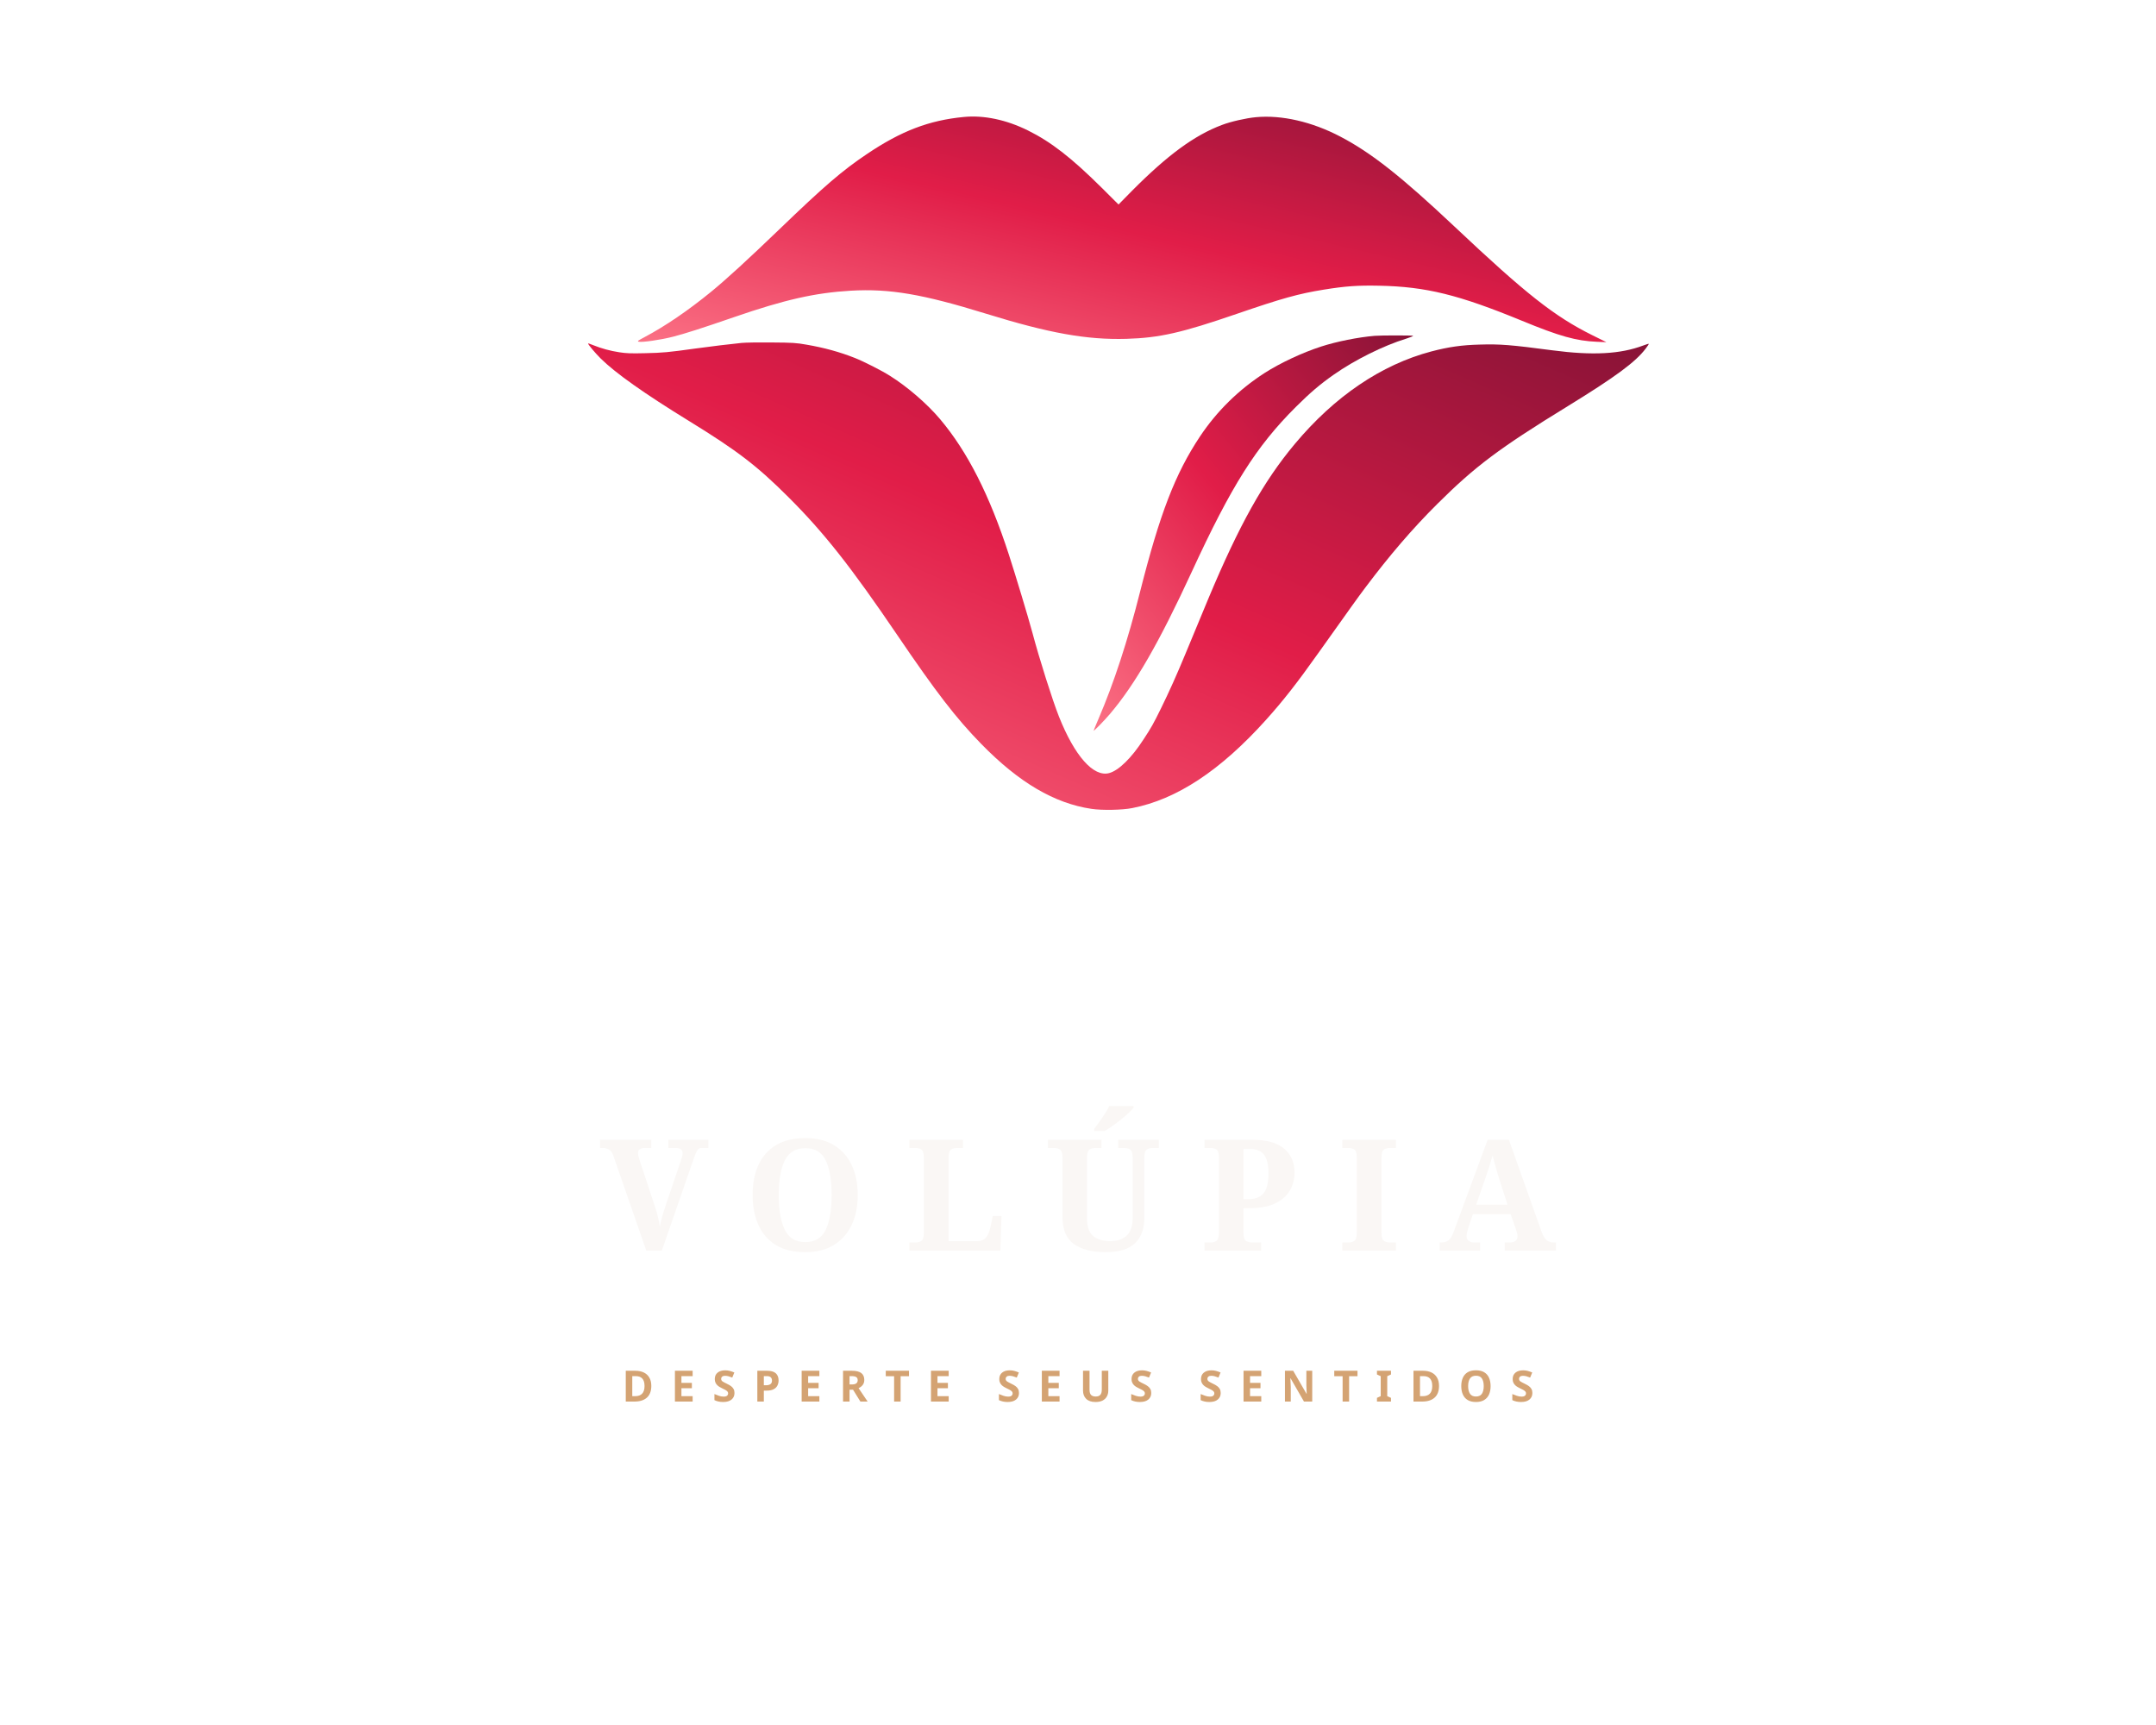
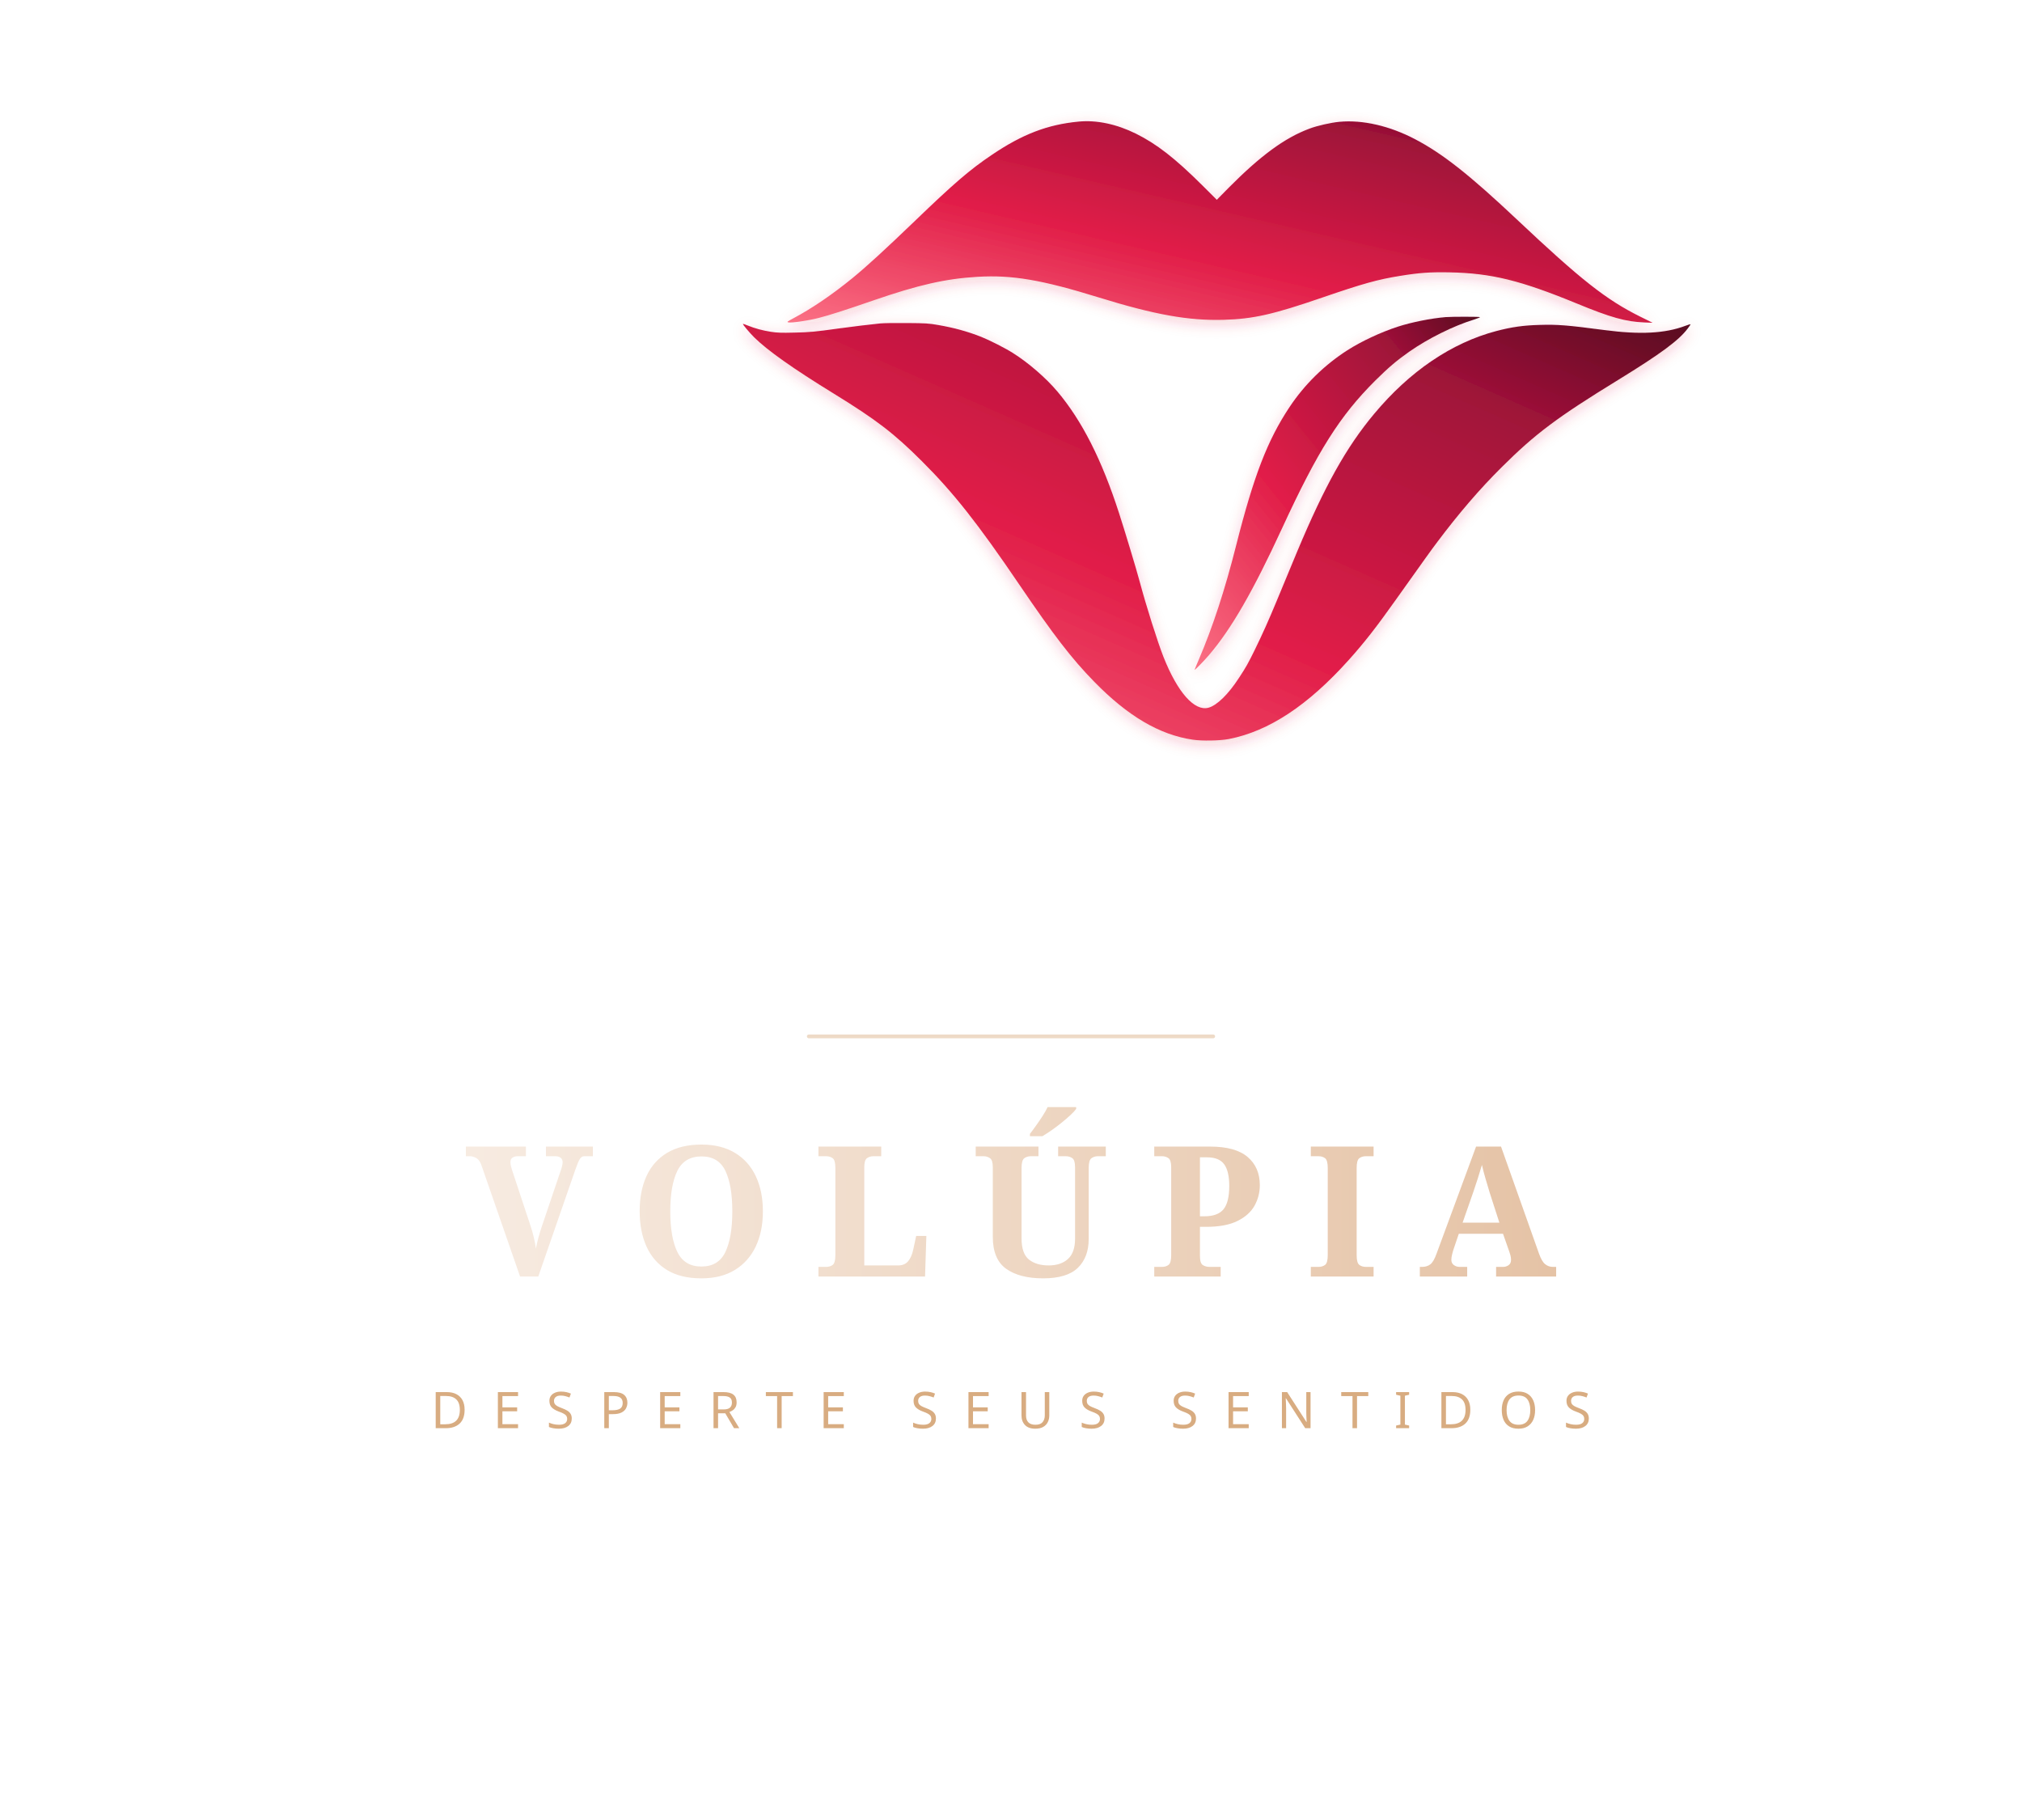
- <svg xmlns="http://www.w3.org/2000/svg" version="1.1" viewBox="0 0 1000 800" width="100%" height="100%">
+ <svg xmlns="http://www.w3.org/2000/svg" version="1.1" viewBox="0 0 800 720" width="100%" height="100%">
  <defs>
-     <linearGradient id="lockupLipGrad" x1="0%" y1="0%" x2="100%" y2="100%">
+     <linearGradient id="volupiaStackGrad" x1="0%" y1="0%" x2="100%" y2="100%">
      <stop offset="0%" stop-color="#FB7185" />
-       <stop offset="50%" stop-color="#E11D48" />
-       <stop offset="100%" stop-color="#881337" />
+       <stop offset="40%" stop-color="#E11D48" />
+       <stop offset="80%" stop-color="#9F1239" />
+       <stop offset="100%" stop-color="#580A20" />
    </linearGradient>
+     <linearGradient id="goldTextGradStack" x1="0%" y1="0%" x2="100%" y2="0%">
+       <stop offset="0%" stop-color="#F7EBE1" />
+       <stop offset="100%" stop-color="#E5C3A6" />
+     </linearGradient>
+     <filter id="stackGlow" x="-10%" y="-10%" width="120%" height="120%">
+       <feDropShadow dx="0" dy="6" stdDeviation="10" flood-color="#E11D48" flood-opacity="0.22" />
+     </filter>
  </defs>
-   <g transform="translate(250, 40) scale(0.35)">
-     <g transform="translate(0,1024) scale(0.1,-0.1)" fill="url(#lockupLipGrad)" stroke="none">
+   <g transform="translate(220, 40) scale(0.2667)" fill="url(#volupiaStackGrad)" filter="url(#stackGlow)">
+     <g transform="translate(212.25, 1013.7) scale(0.1, -0.1)" stroke="none">
      <path d="M5630 9833 c-460 -44 -830 -185 -1284 -491 -329 -221 -565 -424 -1156 -993 -423 -407 -714 -673 -910 -833 -305 -249 -606 -454 -879 -599 -94 -50 -102 -56 -78 -62 44 -11 294 25 452 66 154 39 394 116 805 258 675 233 1077 324 1552 352 513 30 952 -45 1793 -305 833 -258 1336 -348 1860 -333 437 13 730 79 1462 331 600 206 818 267 1153 321 284 46 449 58 735 52 616 -12 1052 -119 1890 -464 500 -206 718 -267 995 -279 l125 -5 -190 94 c-500 249 -876 545 -1820 1435 -706 665 -1105 980 -1514 1194 -377 198 -779 290 -1121 258 -129 -12 -333 -58 -450 -103 -365 -137 -722 -400 -1193 -874 l-177 -180 -223 222 c-398 395 -670 607 -977 759 -286 142 -585 205 -850 179z" />
      <path d="M11075 6933 c-217 -18 -507 -76 -710 -142 -250 -81 -545 -219 -750 -351 -342 -220 -633 -506 -856 -841 -327 -492 -531 -1019 -794 -2059 -163 -647 -348 -1211 -549 -1679 -36 -85 -66 -156 -66 -160 0 -11 142 134 214 219 333 391 652 944 1086 1885 527 1143 854 1662 1379 2185 192 191 320 300 504 429 278 195 656 383 955 475 56 18 99 35 96 39 -7 7 -429 7 -509 0z" />
      <path d="M2685 6839 c-142 -14 -414 -47 -610 -74 -366 -51 -435 -57 -665 -62 -193 -5 -255 -2 -345 12 -124 19 -236 50 -343 93 -39 16 -72 27 -72 24 0 -14 93 -125 166 -198 197 -195 577 -464 1179 -834 637 -392 894 -589 1311 -1005 469 -468 828 -922 1444 -1830 514 -757 777 -1098 1110 -1439 500 -512 969 -788 1462 -861 138 -21 407 -16 538 10 591 115 1170 497 1775 1170 229 255 407 482 693 885 462 649 521 732 621 865 323 430 627 784 955 1110 501 498 821 739 1731 1297 631 388 897 584 1031 762 25 32 43 61 41 63 -3 2 -35 -8 -73 -22 -304 -115 -672 -134 -1204 -64 -555 73 -692 84 -964 76 -237 -6 -413 -31 -641 -91 -662 -175 -1282 -595 -1810 -1227 -413 -494 -734 -1068 -1143 -2044 -125 -299 -245 -588 -305 -735 -112 -271 -213 -497 -325 -725 -99 -201 -126 -250 -231 -410 -159 -246 -329 -412 -455 -446 -208 -56 -458 227 -666 750 -88 223 -259 763 -353 1116 -51 191 -223 760 -309 1025 -257 793 -549 1367 -912 1798 -170 202 -432 429 -665 575 -110 70 -349 191 -466 237 -199 79 -407 136 -640 176 -136 24 -180 27 -460 29 -170 2 -350 -1 -400 -6z" />
    </g>
  </g>
-   <text x="500" y="580" font-family="'Playfair Display', Georgia, serif" font-size="72" font-weight="700" letter-spacing="18" fill="#FAF7F5" text-anchor="middle">VOLÚPIA</text>
-   <text x="500" y="650" font-family="'Plus Jakarta Sans', sans-serif" font-size="20" font-weight="600" letter-spacing="8" fill="#D4A373" text-anchor="middle">DESPERTE SEUS SENTIDOS</text>
+   <line x1="320" y1="410" x2="480" y2="410" stroke="#D4A373" stroke-width="1.5" stroke-linecap="round" opacity="0.4" />
+   <text x="400" y="505" font-family="'Playfair Display', Georgia, serif" font-size="72" font-weight="700" letter-spacing="16" fill="url(#goldTextGradStack)" text-anchor="middle">VOLÚPIA</text>
+   <text x="400" y="565" font-family="'Plus Jakarta Sans', sans-serif" font-size="20" font-weight="500" letter-spacing="10" fill="#D4A373" text-anchor="middle" opacity="0.9">DESPERTE SEUS SENTIDOS</text>
</svg>
